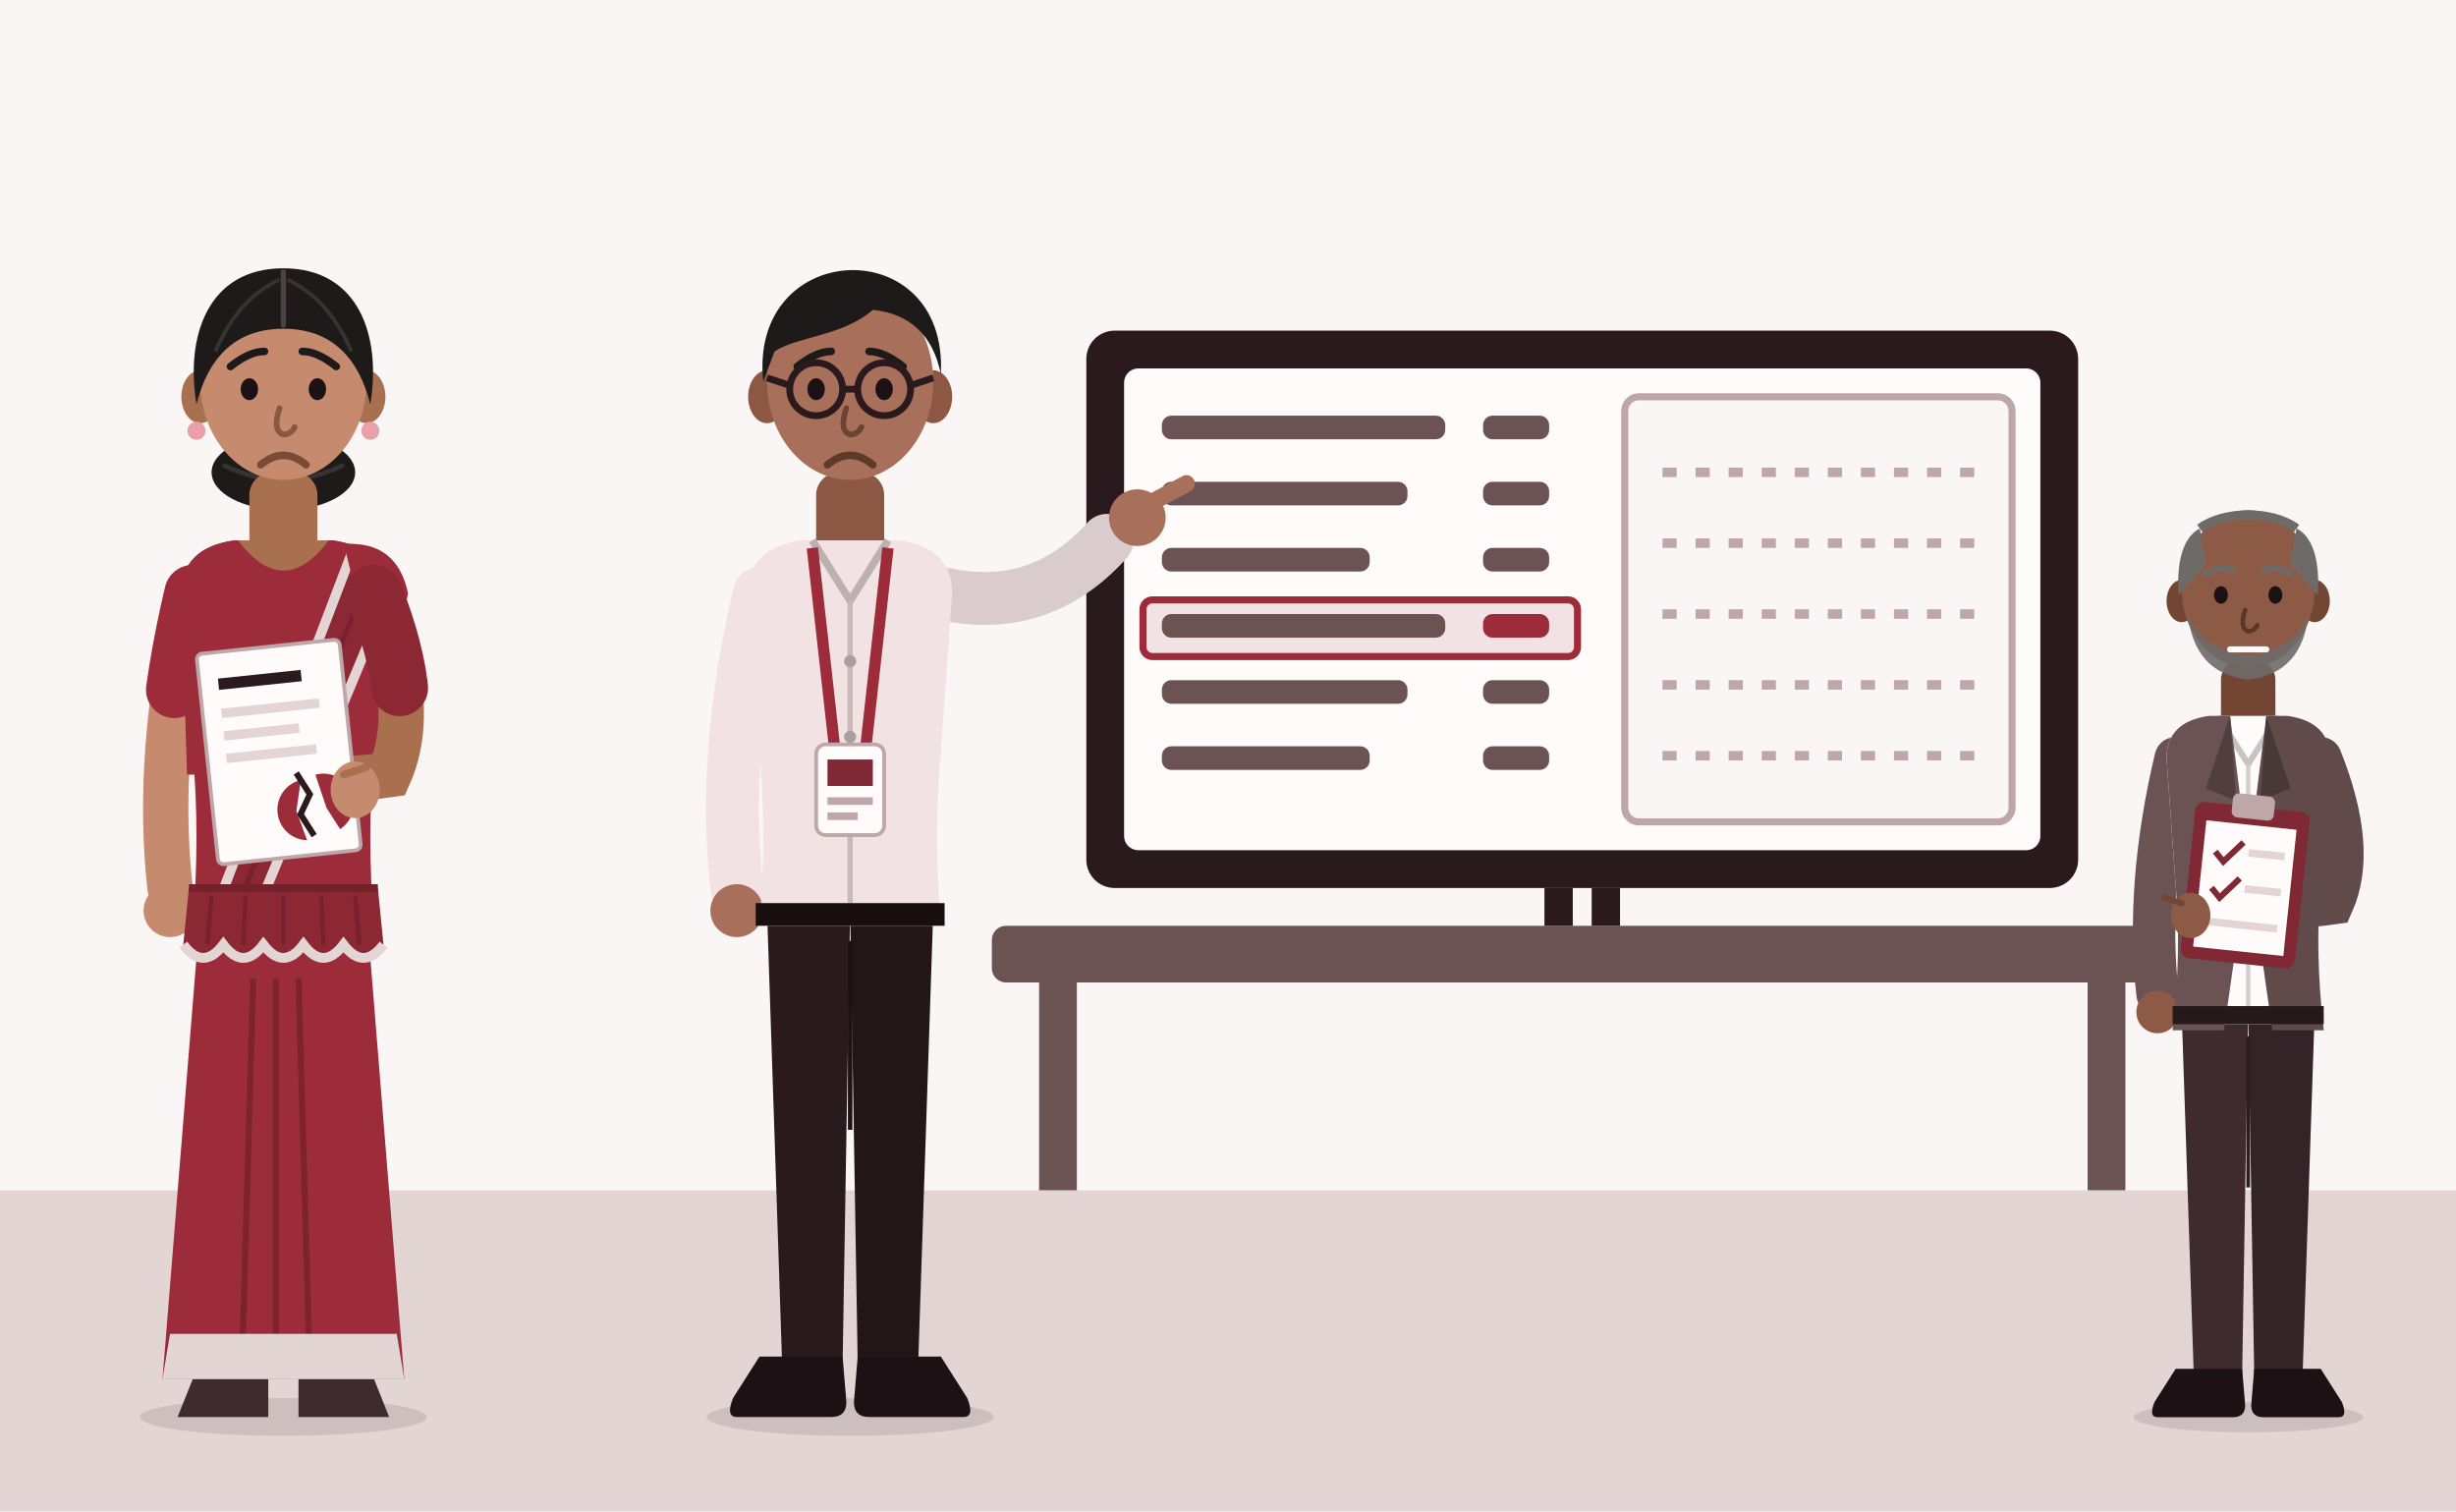
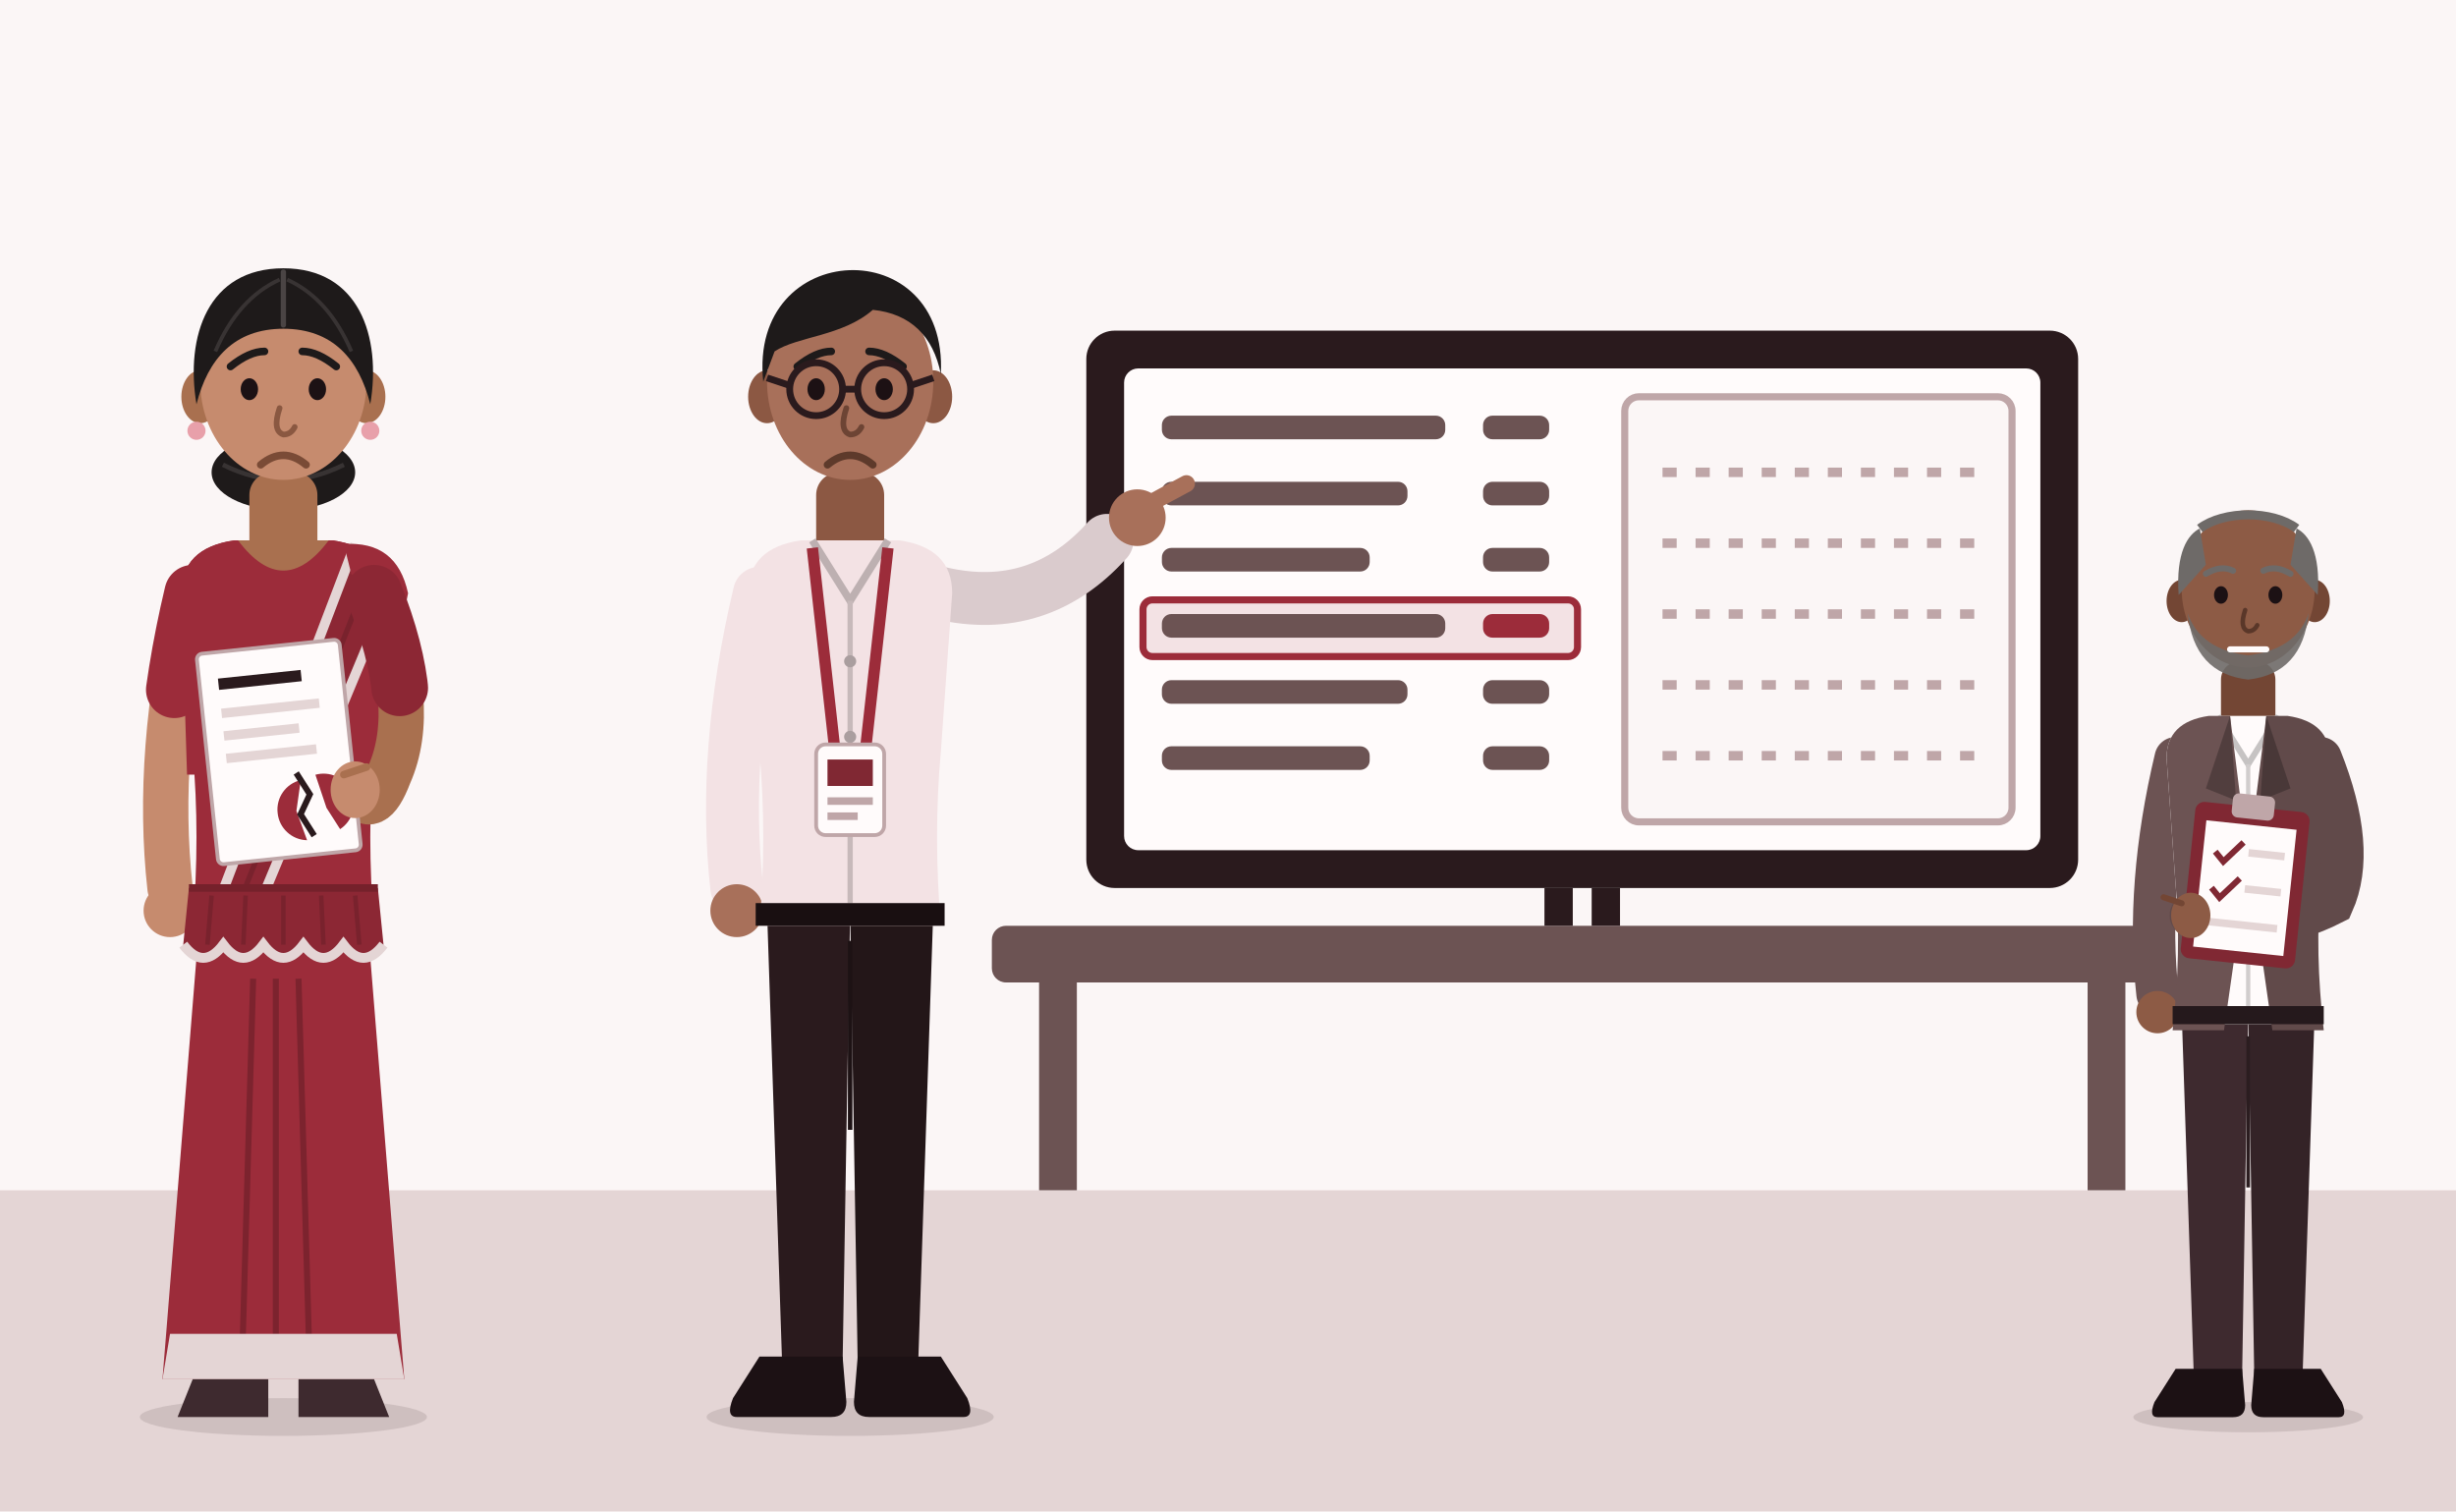
<svg xmlns="http://www.w3.org/2000/svg" viewBox="0 0 520 320" role="img" aria-labelledby="hook-t hook-d">
  <rect width="520" height="320" fill="#FBF6F6" />
  <rect x="0" y="252" width="520" height="68" fill="#E4D5D5" />
  <g transform="translate(-40 0)">
    <rect x="250" y="196" width="250" height="12" rx="3" fill="#6C5353" />
    <path d="M264 208 L264 252 M486 208 L486 252" stroke="#6C5353" stroke-width="8" />
    <rect x="270" y="70" width="210" height="118" rx="6" fill="#2A1A1D" />
    <rect x="278" y="78" width="194" height="102" rx="3" fill="#FFFBFB" />
    <path d="M370 188 L370 196 M380 188 L380 196" stroke="#2A1A1D" stroke-width="6" />
    <rect x="286" y="88" width="60" height="5" rx="2" fill="#6C5353" />
    <rect x="354" y="88" width="14" height="5" rx="2" fill="#6C5353" />
    <rect x="286" y="102" width="52" height="5" rx="2" fill="#6C5353" />
    <rect x="354" y="102" width="14" height="5" rx="2" fill="#6C5353" />
    <rect x="286" y="116" width="44" height="5" rx="2" fill="#6C5353" />
    <rect x="354" y="116" width="14" height="5" rx="2" fill="#6C5353" />
    <rect x="282" y="127" width="92" height="12" rx="2" fill="#F3E2E4" stroke="#9C2C3A" stroke-width="1.5" />
    <rect x="286" y="130" width="60" height="5" rx="2" fill="#6C5353" />
    <rect x="354" y="130" width="14" height="5" rx="2" fill="#9C2C3A" />
    <rect x="286" y="144" width="52" height="5" rx="2" fill="#6C5353" />
    <rect x="354" y="144" width="14" height="5" rx="2" fill="#6C5353" />
    <rect x="286" y="158" width="44" height="5" rx="2" fill="#6C5353" />
    <rect x="354" y="158" width="14" height="5" rx="2" fill="#6C5353" />
    <rect x="384" y="84" width="82" height="90" rx="3" fill="#FBF6F6" stroke="#BFA6A8" stroke-width="1.5" />
    <path d="M392 100 L458 100" stroke="#BFA6A8" stroke-width="2" stroke-dasharray="3 4" />
    <path d="M392 115 L458 115" stroke="#BFA6A8" stroke-width="2" stroke-dasharray="3 4" />
    <path d="M392 130 L458 130" stroke="#BFA6A8" stroke-width="2" stroke-dasharray="3 4" />
    <path d="M392 145 L458 145" stroke="#BFA6A8" stroke-width="2" stroke-dasharray="3 4" />
    <path d="M392 160 L458 160" stroke="#BFA6A8" stroke-width="2" stroke-dasharray="3 4" />
  </g>
  <g transform="translate(437.6 97.8) scale(0.64)">
    <ellipse cx="60" cy="316" rx="38" ry="5" fill="#2A1A1D" opacity=".12" />
    <path d="M38 182 L60 182 L58 302 L42 302 Z" fill="#3E2A2F" />
    <path d="M60 182 L82 182 L78 302 L62 302 Z" fill="#342327" />
    <path d="M60 190 L60 240" stroke="#2B1D20" stroke-width="1.2" />
    <path d="M36 300 L58 300 L59 312 Q59 316 55 316 L30 316 Q27 316 29 311 Z" fill="#1C1114" />
    <path d="M62 300 L84 300 L91 311 Q93 316 90 316 L65 316 Q61 316 61 312 Z" fill="#1C1114" />
    <path d="M36 98 Q26 140 30 176" stroke="#6C5353" stroke-width="14" stroke-linecap="round" fill="none" />
    <ellipse cx="30" cy="182" rx="7" ry="7" fill="#8D5B45" />
    <rect x="51" y="66" width="18" height="24" rx="6" fill="#734634" />
    <path d="M33 98 Q33 86 47 84 L73 84 Q87 86 87 98 L84 140 Q82 162 84 186 L36 186 Q38 162 36 140 Z" fill="#FFFBFB" />
    <path d="M50 84 L60 100 L70 84" fill="none" stroke="#C6C3C3" stroke-width="2" />
    <path d="M60 100 L60 180" stroke="#D1CDCD" stroke-width="1.4" />
    <ellipse cx="60" cy="116" rx="1.6" ry="1.6" fill="#B2AFAF" />
    <ellipse cx="60" cy="136" rx="1.6" ry="1.6" fill="#B2AFAF" />
    <ellipse cx="60" cy="156" rx="1.6" ry="1.6" fill="#B2AFAF" />
    <path d="M33 98 Q33 86 47 84 L54 84 L60 132 L52 188 L35 188 Q38 162 36 140 Z" fill="#6C5353" />
    <path d="M87 98 Q87 86 73 84 L66 84 L60 132 L68 188 L85 188 Q82 162 84 140 Z" fill="#614A4A" />
    <path d="M54 84 L46 108 L56 112 Z" fill="#513E3E" />
    <path d="M66 84 L74 108 L64 112 Z" fill="#493838" />
    <ellipse cx="57" cy="160" rx="2" ry="2" fill="#403131" />
    <rect x="35" y="180" width="50" height="6" fill="#25191C" />
-     <path d="M84 98 Q96 128 88 146 Q60 150 56 140" stroke="#614A4A" stroke-width="14" stroke-linecap="round" fill="none" />
-     <ellipse cx="54" cy="138" rx="7.5" ry="7.5" fill="#8D5B45" />
+     <path d="M84 98 Q96 128 88 146 Q64.5 158 41 150" stroke="#614A4A" stroke-width="14" stroke-linecap="round" fill="none" />
    <g transform="rotate(6 59 140)">
      <rect x="40" y="114" width="38" height="52" rx="3" fill="#802833" />
      <rect x="44" y="120" width="30" height="42" fill="#FFFBFB" />
      <rect x="52" y="110" width="14" height="8" rx="2" fill="#BFA6A8" />
      <path d="M48 130 l3 3 l6 -7" stroke="#802833" stroke-width="2" fill="none" />
      <rect x="59" y="128" width="12" height="2.5" fill="#E4D5D5" />
      <path d="M48 142 l3 3 l6 -7" stroke="#802833" stroke-width="2" fill="none" />
      <rect x="59" y="140" width="12" height="2.5" fill="#E4D5D5" />
      <rect x="48" y="152" width="23" height="2.5" fill="#E4D5D5" />
    </g>
    <ellipse cx="41" cy="150" rx="6.5" ry="7.5" fill="#8D5B45" />
    <path d="M38 146 l-6 -2" stroke="#734634" stroke-width="2" stroke-linecap="round" />
    <ellipse cx="38" cy="46" rx="5" ry="7" fill="#734634" />
    <ellipse cx="82" cy="46" rx="5" ry="7" fill="#734634" />
    <ellipse cx="60" cy="42" rx="22" ry="26" fill="#8D5B45" />
    <path d="M37 44 C36 30 40 24 44 22 L46 34 Z M83 44 C84 30 80 24 76 22 L74 34 Z" fill="#6E6A68" />
    <path d="M44 22 C52 16 68 16 76 22" stroke="#6E6A68" stroke-width="3" fill="none" />
    <ellipse cx="51" cy="44" rx="2.3" ry="2.9" fill="#1C1114" />
    <ellipse cx="69" cy="44" rx="2.3" ry="2.9" fill="#1C1114" />
    <path d="M46 37 Q51 34 55 36 M65 36 Q69 34 74 37" stroke="#6E6A68" stroke-width="2" fill="none" stroke-linecap="round" />
    <path d="M59 49 Q57 55 60 56 Q62 56 63 54" stroke="#4E2E22" stroke-width="1.5" fill="none" stroke-linecap="round" opacity=".8" />
    <path d="M40 50 Q42 70 60 72 Q78 70 80 50 Q76 62 60 64 Q44 62 40 50 Z" fill="#6E6A68" opacity=".9" />
    <path d="M54 62 L66 62" stroke="#FFFBFB" stroke-width="2" stroke-linecap="round" />
  </g>
  <g transform="translate(132.0 47.2) scale(0.8)">
    <ellipse cx="60" cy="316" rx="38" ry="5" fill="#2A1A1D" opacity=".12" />
    <path d="M38 182 L60 182 L58 302 L42 302 Z" fill="#2A1A1D" />
    <path d="M60 182 L82 182 L78 302 L62 302 Z" fill="#231618" />
    <path d="M60 190 L60 240" stroke="#1D1214" stroke-width="1.2" />
    <path d="M36 300 L58 300 L59 312 Q59 316 55 316 L30 316 Q27 316 29 311 Z" fill="#1C1114" />
    <path d="M62 300 L84 300 L91 311 Q93 316 90 316 L65 316 Q61 316 61 312 Z" fill="#1C1114" />
    <path d="M36 98 Q26 140 30 176" stroke="#F3E2E4" stroke-width="14" stroke-linecap="round" fill="none" />
    <ellipse cx="30" cy="182" rx="7" ry="7" fill="#A8705A" />
    <path d="M84 98 Q110 104 128 84" stroke="#DACBCD" stroke-width="14" stroke-linecap="round" fill="none" />
    <ellipse cx="136" cy="78" rx="7.5" ry="7.5" fill="#A8705A" />
    <path d="M136 76 L149 69" stroke="#A8705A" stroke-width="4.5" stroke-linecap="round" />
    <rect x="51" y="66" width="18" height="24" rx="6" fill="#8C5843" />
    <path d="M33 98 Q33 86 47 84 L73 84 Q87 86 87 98 L84 140 Q82 162 84 186 L36 186 Q38 162 36 140 Z" fill="#F3E2E4" />
    <path d="M50 84 L60 100 L70 84" fill="none" stroke="#BDB0B1" stroke-width="2" />
    <path d="M60 100 L60 180" stroke="#C7B9BA" stroke-width="1.4" />
    <ellipse cx="60" cy="116" rx="1.6" ry="1.6" fill="#AA9E9F" />
    <ellipse cx="60" cy="136" rx="1.6" ry="1.6" fill="#AA9E9F" />
    <ellipse cx="60" cy="156" rx="1.6" ry="1.6" fill="#AA9E9F" />
    <rect x="35" y="180" width="50" height="6" fill="#190F11" />
    <path d="M50 86 L56 140 M70 86 L64 140" stroke="#9C2C3A" stroke-width="3" />
    <rect x="51" y="138" width="18" height="24" rx="2.5" fill="#FFFBFB" stroke="#BFA6A8" stroke-width="1" />
    <rect x="54" y="142" width="12" height="7" fill="#802833" />
    <rect x="54" y="152" width="12" height="2" fill="#BFA6A8" />
    <rect x="54" y="156" width="8" height="2" fill="#BFA6A8" />
    <ellipse cx="38" cy="46" rx="5" ry="7" fill="#8C5843" />
    <ellipse cx="82" cy="46" rx="5" ry="7" fill="#8C5843" />
    <ellipse cx="60" cy="42" rx="22" ry="26" fill="#A8705A" />
    <path d="M37 42 C33 4 86 2 84 40 C82 30 76 24 66 23 C58 30 46 30 40 34 Z" fill="#1E1A1A" />
    <ellipse cx="51" cy="44" rx="2.3" ry="2.9" fill="#1C1114" />
    <ellipse cx="69" cy="44" rx="2.3" ry="2.9" fill="#1C1114" />
    <path d="M46 38 Q51 34 55 34 M65 34 Q69 34 74 38" stroke="#1E1A1A" stroke-width="2" fill="none" stroke-linecap="round" />
    <path d="M59 49 Q57 55 60 56 Q62 56 63 54" stroke="#5E3A2B" stroke-width="1.5" fill="none" stroke-linecap="round" opacity=".8" />
    <path d="M54 64 Q60 59 66 64" stroke="#5E3A2B" stroke-width="2" fill="none" stroke-linecap="round" />
    <ellipse cx="51" cy="44" rx="7" ry="7" fill="none" stroke="#2A1A1D" stroke-width="1.8" />
    <ellipse cx="69" cy="44" rx="7" ry="7" fill="none" stroke="#2A1A1D" stroke-width="1.8" />
    <path d="M58 44 L62 44 M44 43 L38 41 M76 43 L82 41" stroke="#2A1A1D" stroke-width="1.8" />
  </g>
  <g transform="translate(12.0 47.2) scale(0.8)">
    <ellipse cx="60" cy="316" rx="38" ry="5" fill="#2A1A1D" opacity=".12" />
    <path d="M38 182 L82 182 L92 306 L28 306 Z" fill="#9C2C3A" />
    <path d="M52 200 L49.0 304" stroke="#7C232E" stroke-width="1.6" />
    <path d="M58 200 L58.0 304" stroke="#7C232E" stroke-width="1.6" />
    <path d="M64 200 L67.0 304" stroke="#7C232E" stroke-width="1.6" />
    <path d="M30 294 L90 294 L92 306 L28 306 Z" fill="#E4D5D5" />
    <path d="M36 306 L56 306 L56 316 L32 316 Z" fill="#3E2A2F" />
    <path d="M64 306 L84 306 L88 316 L64 316 Z" fill="#3E2A2F" />
    <ellipse cx="60" cy="66" rx="19" ry="10" fill="#1E1A1A" />
    <path d="M44 64 Q60 72 76 64" stroke="#4A4444" stroke-width="1.2" fill="none" opacity=".6" />
    <path d="M36 98 Q26 140 30 176" stroke="#C68B6E" stroke-width="12" stroke-linecap="round" fill="none" />
    <path d="M36 98 Q26 140 30 176" pathLength="100" stroke-dasharray="26 200" stroke="#9C2C3A" stroke-width="15" stroke-linecap="round" fill="none" />
    <ellipse cx="30" cy="182" rx="7" ry="7" fill="#C68B6E" />
    <rect x="51" y="66" width="18" height="24" rx="6" fill="#A9704F" />
    <path d="M33 98 Q33 86 47 84 L73 84 Q87 86 87 98 L84 140 Q82 162 84 186 L36 186 Q38 162 36 140 Z" fill="#9C2C3A" />
    <path d="M33 98 Q33 86 47 84 L73 84 Q87 86 87 98 L85.5 146 L34.5 146 Z" fill="#9C2C3A" />
    <path d="M48 84 Q60 100 72 84" fill="#A9704F" />
    <path d="M42 182 L53 182 L88 98 Q86 88 79 85 Z" fill="#8C2734" />
    <path d="M47.5 182 L83.5 91" stroke="#79222D" stroke-width="1.4" />
    <path d="M53 182 L88 98 M42 182 L79 85" stroke="#E4D5D5" stroke-width="2.6" />
    <path d="M76 85 Q90 84 93 98 L91 108 Q86 96 78 93 Z" fill="#9C2C3A" />
    <path d="M35 176 L85 176 L86.5 191 Q81.2 198 75.9 191 Q70.6 198 65.3 191 Q60 198 54.7 191 Q49.4 198 44.1 191 Q38.8 198 33.5 191 Z" fill="#8C2734" />
    <path d="M86.5 191 Q81.2 198 75.9 191 Q70.6 198 65.3 191 Q60 198 54.7 191 Q49.4 198 44.1 191 Q38.8 198 33.5 191" stroke="#E4D5D5" stroke-width="2.6" fill="none" />
    <path d="M41 178 L39.9 191" stroke="#79222D" stroke-width="1.2" />
    <path d="M50 178 L49.4 191" stroke="#79222D" stroke-width="1.2" />
    <path d="M60 178 L60.0 191" stroke="#79222D" stroke-width="1.2" />
    <path d="M70 178 L70.6 191" stroke="#79222D" stroke-width="1.2" />
    <path d="M79 178 L80.1 191" stroke="#79222D" stroke-width="1.2" />
    <path d="M35 176 L85 176" stroke="#75212B" stroke-width="2" />
-     <path d="M84 98 Q96 128 88 146 Q60 150 56 140" stroke="#A9704F" stroke-width="12" stroke-linecap="round" fill="none" />
-     <path d="M84 98 Q96 128 88 146 Q60 150 56 140" pathLength="100" stroke-dasharray="26 200" stroke="#8C2734" stroke-width="15" stroke-linecap="round" fill="none" />
-     <ellipse cx="54" cy="138" rx="7.5" ry="7.5" fill="#C68B6E" />
+     <path d="M84 98 Q96 128 88 146 Q83.5 158 79 150" stroke="#A9704F" stroke-width="12" stroke-linecap="round" fill="none" />
+     <path d="M84 98 Q96 128 88 146 Q83.5 158 79 150" pathLength="100" stroke-dasharray="26 200" stroke="#8C2734" stroke-width="15" stroke-linecap="round" fill="none" />
    <g transform="rotate(-6 59 142)">
      <rect x="40" y="112" width="38" height="56" rx="1.5" fill="#FFFBFB" stroke="#BFA6A8" stroke-width="1" />
      <rect x="45" y="119" width="22" height="3" fill="#2A1A1D" />
      <rect x="45" y="127" width="26" height="2.5" fill="#E4D5D5" />
      <rect x="45" y="133" width="20" height="2.5" fill="#E4D5D5" />
      <rect x="45" y="139" width="24" height="2.5" fill="#E4D5D5" />
      <path d="M57 156 A8 8 0 0 1 64 148 L62 156 L64 164 A8 8 0 0 1 57 156 Z" fill="#9C2C3A" />
      <path d="M68 147 A8 8 0 0 1 73 162 L70 156 Z" fill="#9C2C3A" />
      <path d="M63 146 L66 152 L63 157 L66 163" stroke="#2A1A1D" stroke-width="1.6" fill="none" />
    </g>
    <ellipse cx="79" cy="150" rx="6.5" ry="7.5" fill="#C68B6E" />
    <path d="M76 146 l6 -2" stroke="#A9704F" stroke-width="2" stroke-linecap="round" />
    <ellipse cx="38" cy="46" rx="5" ry="7" fill="#A9704F" />
    <ellipse cx="82" cy="46" rx="5" ry="7" fill="#A9704F" />
    <ellipse cx="60" cy="42" rx="22" ry="26" fill="#C68B6E" />
    <ellipse cx="37" cy="55" rx="2.4" ry="2.4" fill="#E8A0AA" />
    <ellipse cx="83" cy="55" rx="2.4" ry="2.4" fill="#E8A0AA" />
    <path d="M37 48 C34 30 40 12 60 12 C80 12 86 30 83 48 C80 36 73 28 60 28 C47 28 40 36 37 48 Z" fill="#1E1A1A" />
    <path d="M60 13 L60 27" stroke="#4A4444" stroke-width="1.4" stroke-linecap="round" />
    <path d="M42 34 Q48 20 59 15 M78 34 Q72 20 61 15" stroke="#4A4444" stroke-width="1" fill="none" opacity=".6" />
    <ellipse cx="51" cy="44" rx="2.3" ry="2.9" fill="#1C1114" />
    <ellipse cx="69" cy="44" rx="2.3" ry="2.9" fill="#1C1114" />
    <path d="M46 38 Q51 34 55 34 M65 34 Q69 34 74 38" stroke="#1E1A1A" stroke-width="2" fill="none" stroke-linecap="round" />
    <path d="M59 49 Q57 55 60 56 Q62 56 63 54" stroke="#7A4B36" stroke-width="1.5" fill="none" stroke-linecap="round" opacity=".8" />
    <path d="M54 64 Q60 59 66 64" stroke="#7A4B36" stroke-width="2" fill="none" stroke-linecap="round" />
  </g>
</svg>
